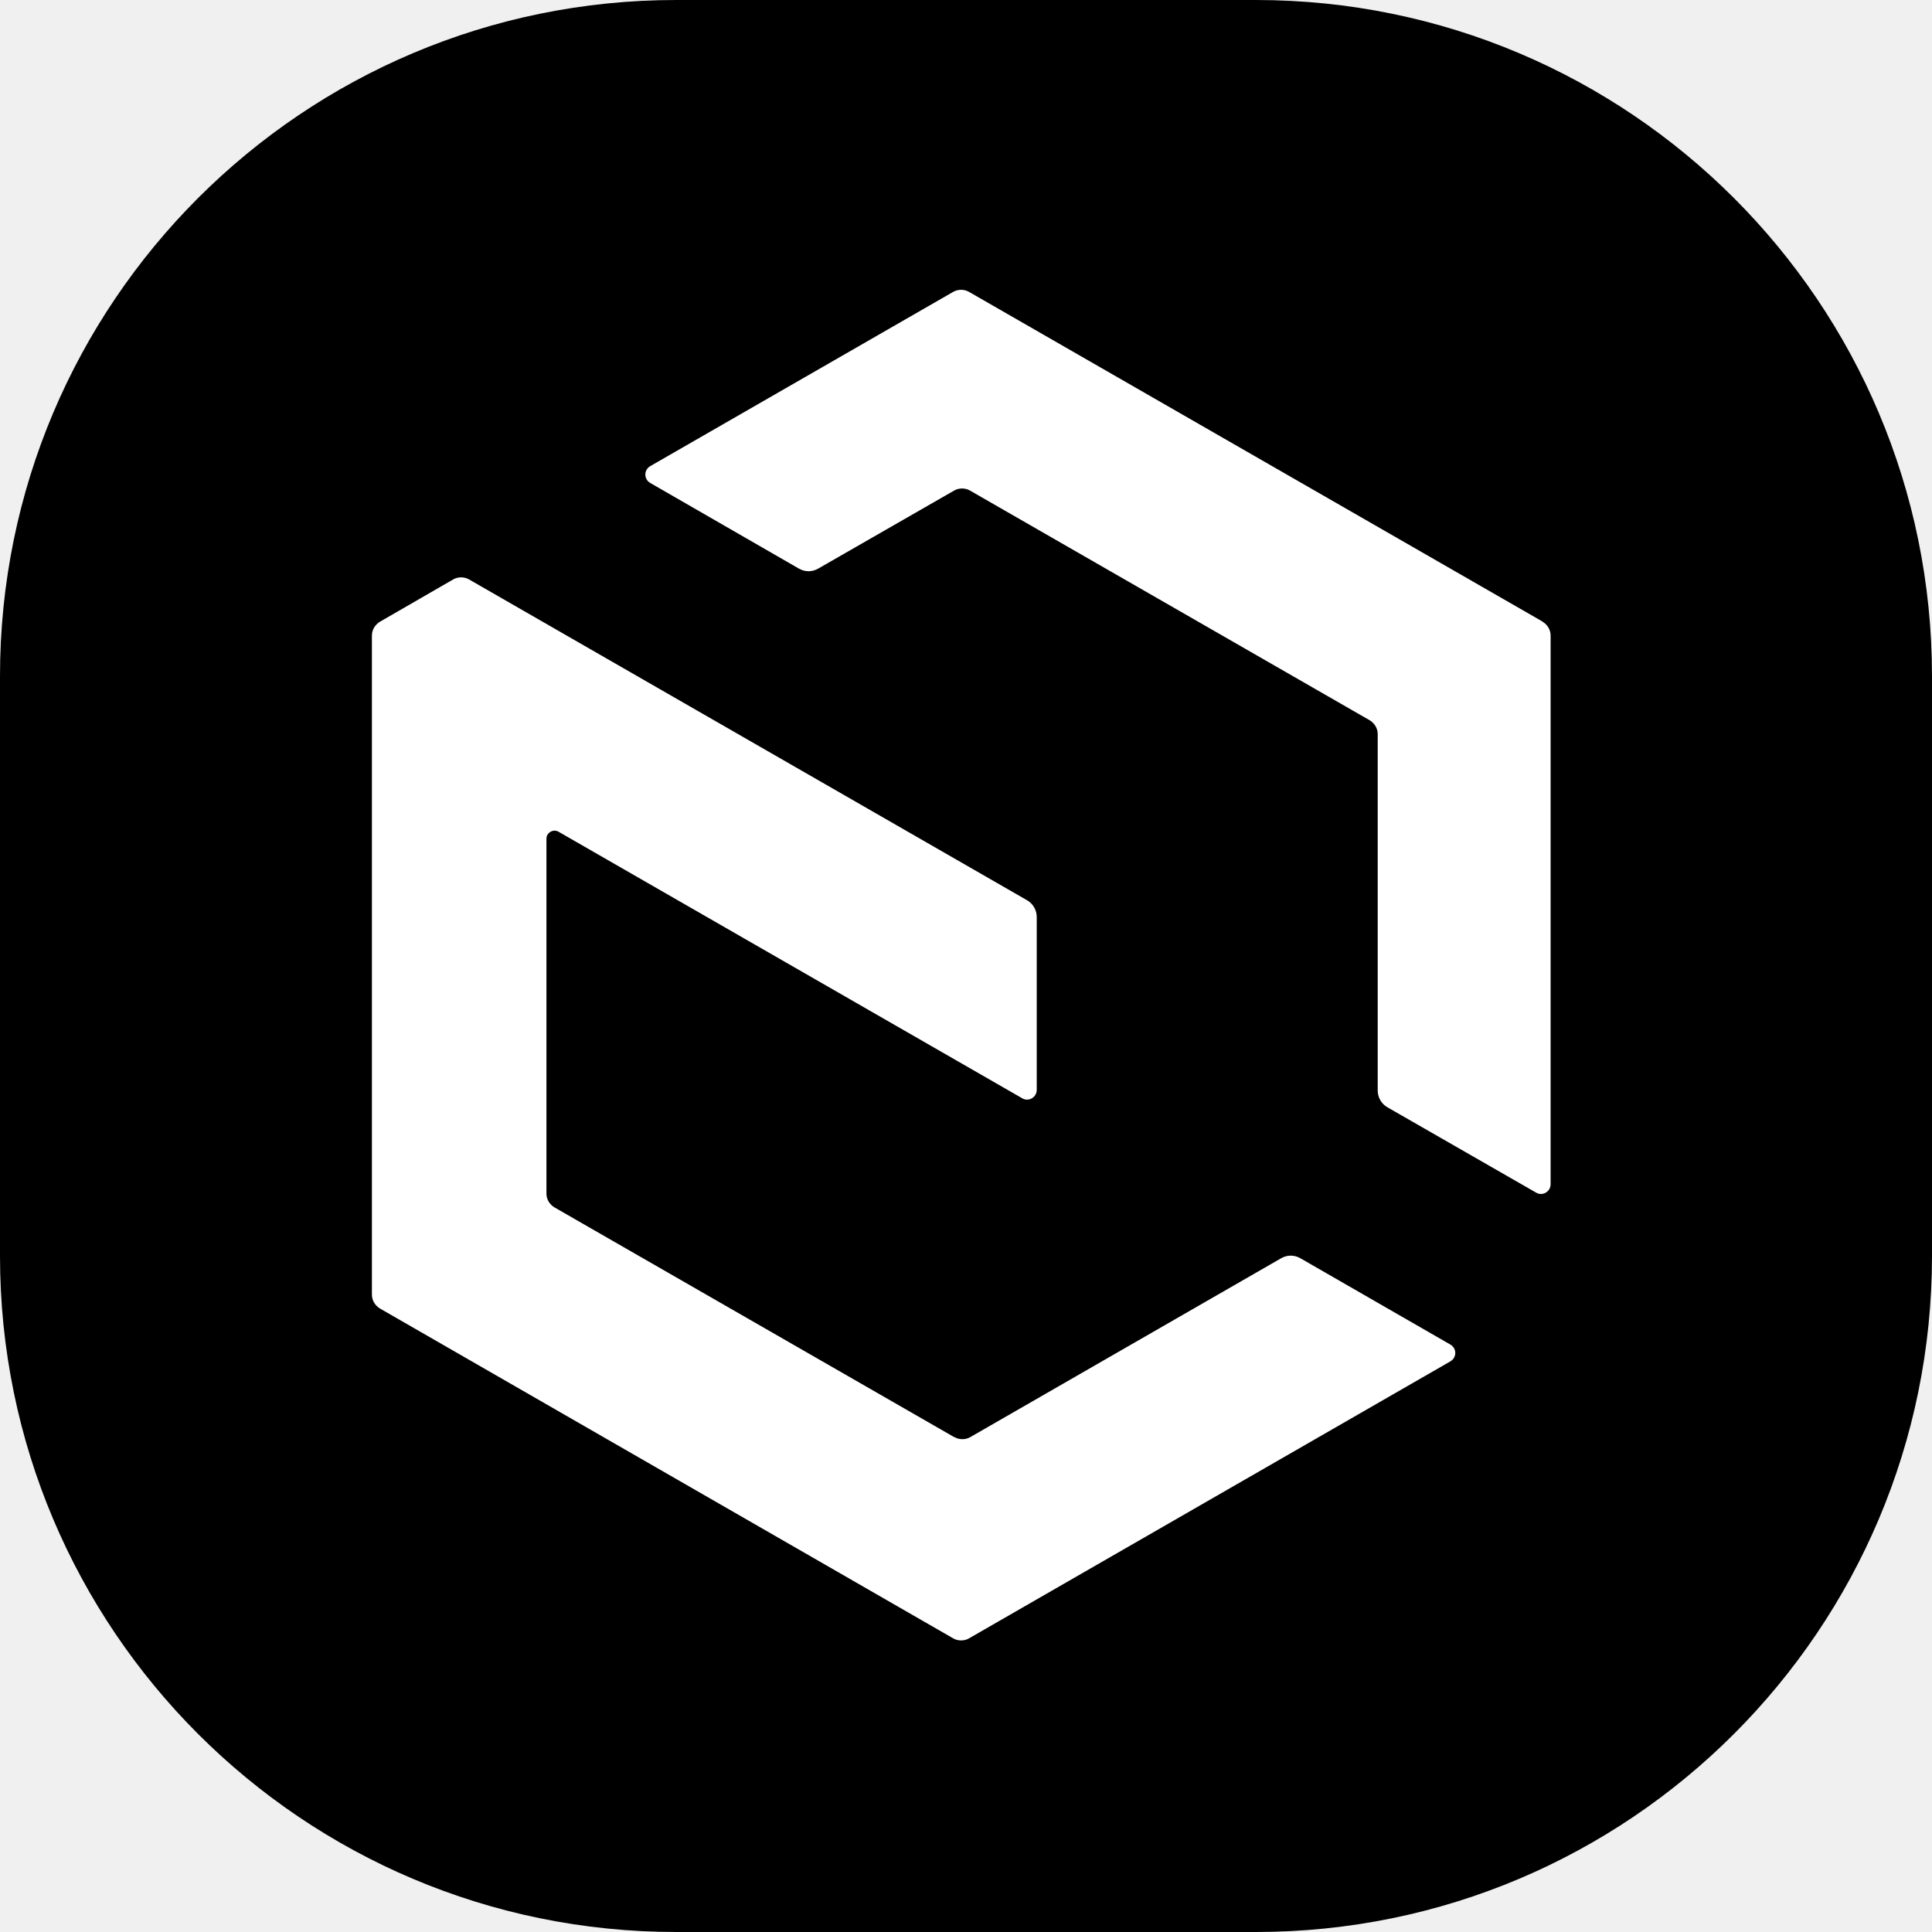
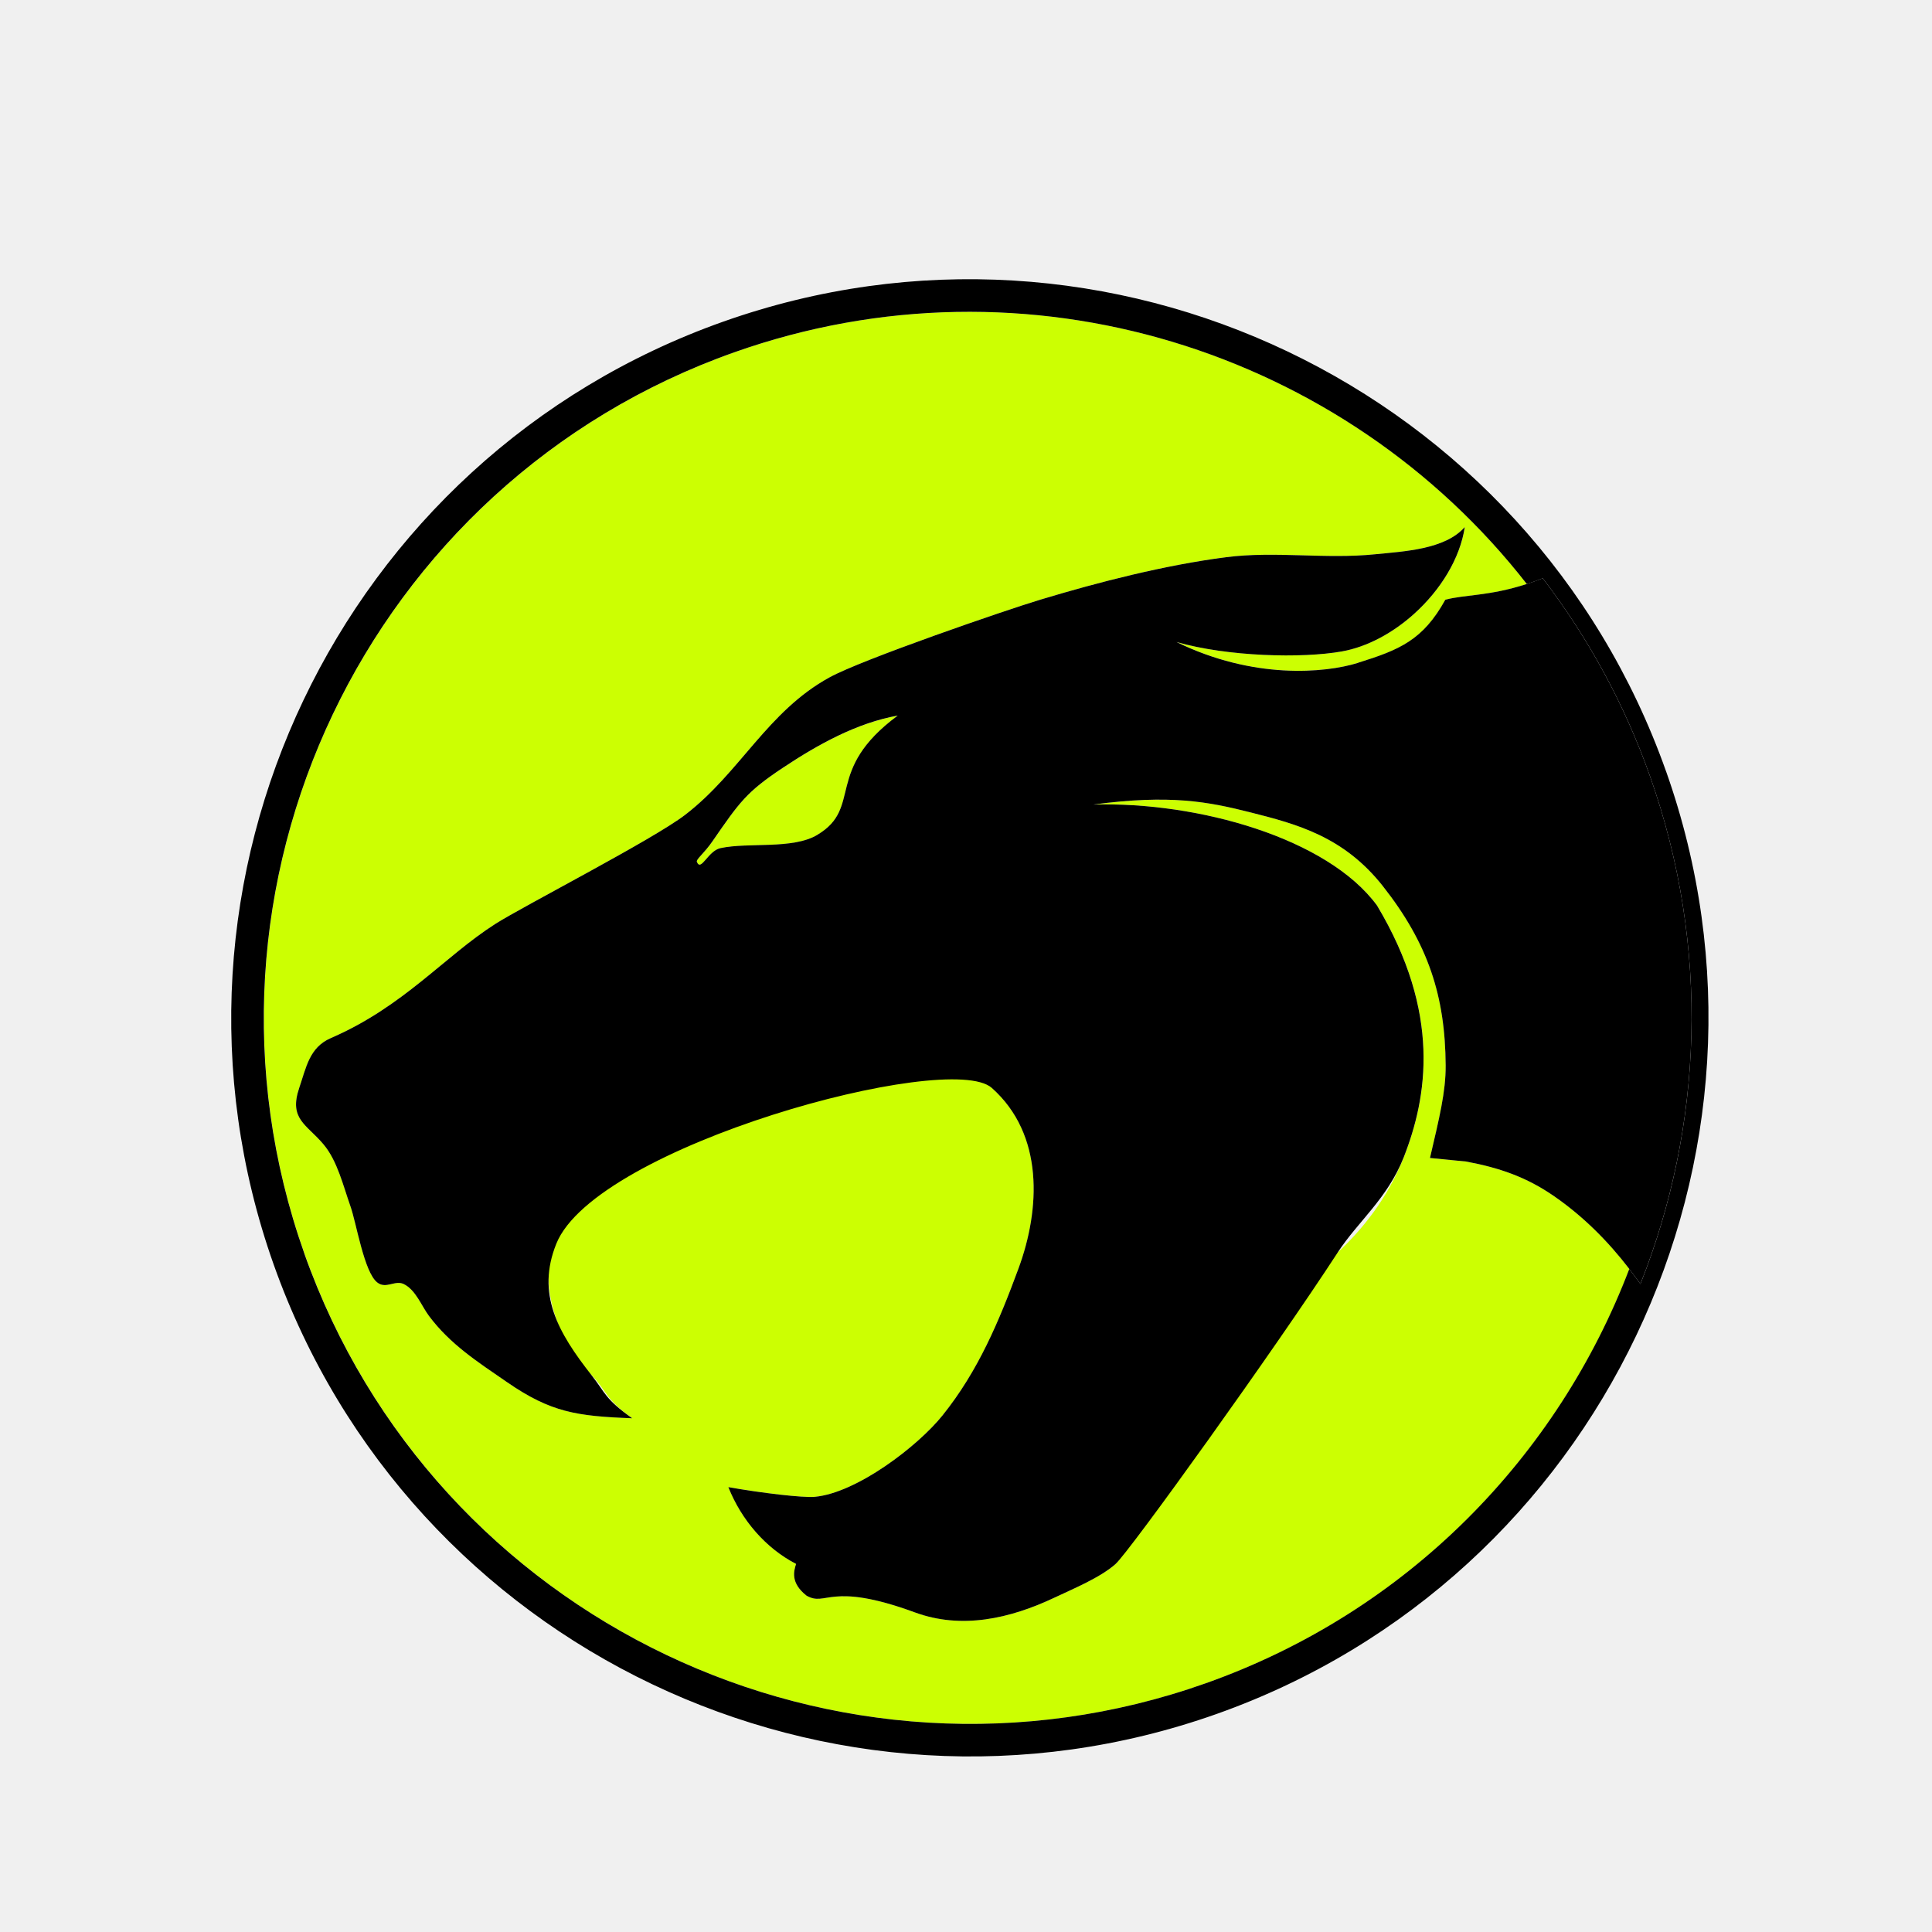
- <svg xmlns="http://www.w3.org/2000/svg" version="1.1" width="1000" height="1000">
-   <style>
-     #light-icon {
-       display: inline;
-     }
-     #dark-icon {
-       display: none;
-     }
- 
-     @media (prefers-color-scheme: dark) {
-       #light-icon {
-         display: none;
-       }
-       #dark-icon {
-         display: inline;
-       }
-     }
-   </style>
-   <g id="light-icon">
-     <svg version="1.1" width="1000" height="1000">
-       <g clip-path="url(#SvgjsClipPath1059)">
-         <rect width="1000" height="1000" fill="#000000" />
-         <g transform="matrix(5,0,0,5,192.5,150)">
-           <svg version="1.1" width="123" height="140">
-             <svg width="123" height="140" viewBox="0 0 123 140" fill="none">
-               <path d="M60.257 118.758L18.904 94.992C18.402 94.692 18.067 94.158 18.067 93.558V56.825C18.067 56.192 18.77 55.792 19.305 56.092L67.316 83.692C67.986 84.092 68.822 83.592 68.822 82.825V64.925C68.822 64.225 68.454 63.558 67.818 63.192L10.071 29.992C9.569 29.692 8.9 29.692 8.398 29.992L0.836 34.358C0.335 34.658 0 35.192 0 35.792V104.025C0 104.625 0.335 105.158 0.836 105.458L60.157 139.592C60.658 139.892 61.328 139.892 61.829 139.592L111.647 110.925C112.317 110.525 112.317 109.592 111.647 109.192L96.123 100.258C95.487 99.892 94.751 99.892 94.116 100.258L61.963 118.758C61.461 119.058 60.792 119.058 60.29 118.758H60.257Z" fill="white" />
-               <path d="M121.149 34.325L61.829 0.225C61.328 -0.075 60.658 -0.075 60.157 0.225L28.807 18.258C28.138 18.658 28.138 19.592 28.807 19.992L44.197 28.858C44.833 29.225 45.569 29.225 46.205 28.858L60.257 20.792C60.759 20.492 61.428 20.492 61.93 20.792L103.283 44.558C103.785 44.858 104.12 45.392 104.12 45.992V82.892C104.12 83.592 104.488 84.258 105.123 84.625L120.514 93.458C121.183 93.858 122.019 93.358 122.019 92.592V35.792C122.019 35.192 121.685 34.658 121.183 34.358L121.149 34.325Z" fill="white" />
-             </svg>
-           </svg>
-         </g>
-       </g>
-       <defs>
-         <clipPath id="SvgjsClipPath1059">
-           <rect width="1000" height="1000" x="0" y="0" rx="350" ry="350" />
-         </clipPath>
-       </defs>
-     </svg>
-   </g>
-   <g id="dark-icon">
-     <svg version="1.1" width="1000" height="1000">
-       <g clip-path="url(#SvgjsClipPath1060)">
-         <rect width="1000" height="1000" fill="#000000" />
-         <g transform="matrix(5,0,0,5,192.5,150)">
-           <svg version="1.1" width="123" height="140">
-             <svg width="123" height="140" viewBox="0 0 123 140" fill="none">
-               <path d="M60.257 118.758L18.904 94.992C18.402 94.692 18.067 94.158 18.067 93.558V56.825C18.067 56.192 18.77 55.792 19.305 56.092L67.316 83.692C67.986 84.092 68.822 83.592 68.822 82.825V64.925C68.822 64.225 68.454 63.558 67.818 63.192L10.071 29.992C9.569 29.692 8.9 29.692 8.398 29.992L0.836 34.358C0.335 34.658 0 35.192 0 35.792V104.025C0 104.625 0.335 105.158 0.836 105.458L60.157 139.592C60.658 139.892 61.328 139.892 61.829 139.592L111.647 110.925C112.317 110.525 112.317 109.592 111.647 109.192L96.123 100.258C95.487 99.892 94.751 99.892 94.116 100.258L61.963 118.758C61.461 119.058 60.792 119.058 60.29 118.758H60.257Z" fill="white" />
-               <path d="M121.149 34.325L61.829 0.225C61.328 -0.075 60.658 -0.075 60.157 0.225L28.807 18.258C28.138 18.658 28.138 19.592 28.807 19.992L44.197 28.858C44.833 29.225 45.569 29.225 46.205 28.858L60.257 20.792C60.759 20.492 61.428 20.492 61.93 20.792L103.283 44.558C103.785 44.858 104.12 45.392 104.12 45.992V82.892C104.12 83.592 104.488 84.258 105.123 84.625L120.514 93.458C121.183 93.858 122.019 93.358 122.019 92.592V35.792C122.019 35.192 121.685 34.658 121.183 34.358L121.149 34.325Z" fill="white" />
-             </svg>
-           </svg>
-         </g>
-       </g>
-       <defs>
-         <clipPath id="SvgjsClipPath1060">
-           <rect width="1000" height="1000" x="0" y="0" rx="350" ry="350" />
-         </clipPath>
-       </defs>
-     </svg>
-   </g>
+ <svg xmlns="http://www.w3.org/2000/svg" viewBox="0 0 648 648">
+   <defs>
+     <style>.cls-1{fill:#ccff02;}</style>
+   </defs>
+   <path class="cls-1" d="M546.48,425.59c-7.09-9.24-15.42-17.62-25.31-24.45-9.25-6.38-18.28-9.47-29.41-11.56-.17-.03-11.95-1.16-12.12-1.19,3.16-13.57,5.31-22.18,5.26-31.01-.13-23.29-5.88-40.92-21.04-60.14-13.13-16.66-28.85-20.82-44.57-24.8-14.03-3.55-26.72-6.05-52.57-2.59,35.18-1,78.56,11.29,95.15,33.85,21.57,36.04,16.94,64.17,8.94,84.52-5.43,13.78-14,24.27-22.08,31.81-11.13,10.41-19.4,15.8-33.64,21.37-11.16,4.37-26.36,5.47-35.02,14.34-6.6,6.76-19.19,24.01-12.44,35,4.92,8.01,15.92-1.59,31.39-6.21-14.43,13.2-20.27,36.02-24.91,40.1-5.18,4.54-13.94,8.14-20.12,11.08-15.42,7.32-31.55,10.78-47.1,5.09-28.75-10.54-29.64-1.77-36.37-5.63-5.48-4.34-4.24-8.25-3.49-10.64-10.14-5.23-18.33-14.7-22.72-25.75,11.27,2,25.11,3.63,29.01,3.25,14.08-1.33,34.5-16.94,42.82-27.3,11.98-14.92,18.93-31.52,25.49-49.3,7.29-19.77,8.65-44.89-8.99-60.57-14.32-12.73-36.29-18.81-55.23-13.16-32.16,9.61-66.51,27.03-87.18,56.03-11.73,16.45-5.9,39.01,8.22,53.54,5.24,5.4,4.33,7.82,13.61,14.41-18.55-.69-27.26-1.99-41.85-12.02-10.1-6.95-19.19-12.77-26.32-22.31-2.52-3.35-4.41-8.7-8.43-10.67-2.98-1.46-5.93,1.78-8.91-.55-4.42-3.46-7.01-19.94-8.98-25.52-2.47-6.98-4.39-15.2-8.97-20.71-5.71-6.86-11.84-8.45-8.19-19.12,2.32-6.76,3.37-13.48,10.57-16.61,24.42-10.58,38.06-27.36,55.15-38.28,9.37-5.98,52.86-28.28,63.69-36.6,18.49-14.21,27.6-34.72,48.46-46.13,10.96-6,58.58-22.39,70.71-26.05,19.71-5.95,41.82-11.59,62.24-14.23,16.42-2.12,33.34.72,50.06-.99,9.5-.97,23.39-1.56,30.02-9.13-1.57,10.57-8.14,21.14-16.94,29.07-7.12,6.42-15.69,11.12-24.28,12.65-13.31,2.37-38.23,1.78-55.47-3.16,25.64,12.57,49.72,10.48,60.9,6.99,13.93-4.35,21.76-7.56,29.28-21.14,6.63-1.78,14.67-1.17,27.33-5.29-60.98-78.17-167.45-112.57-265.9-77.69-123.07,43.61-187.72,179.22-144.11,302.29,43.61,123.07,179.21,187.72,302.29,144.11,68.03-24.11,118.19-76.33,142.1-138.99Z" />
+   <path class="cls-1" d="M238.95,282.2c-2.84,4.11-5.54,6.02-5.21,6.87,1.37,3.46,3.7-3.7,7.92-4.6,9.49-2.02,24.17.51,32.49-4.45,15.41-9.18,1.99-21.53,26.96-39.99-13.58,2.44-26.52,9.53-38.63,17.58-12.12,8.06-14.44,11.46-23.52,24.6Z" />
+   <path d="M558.78,258.65c-45.62-128.75-187.48-196.38-316.23-150.76C113.81,153.51,46.17,295.38,91.79,424.12c45.62,128.75,187.48,196.38,316.24,150.76,128.75-45.62,196.38-187.48,150.76-316.23ZM102.09,420.48c-43.61-123.07,21.04-258.68,144.11-302.29,98.46-34.88,204.92-.48,265.9,77.69,1.7-.55,3.48-1.18,5.35-1.92,15.02,19.63,27.31,41.88,36,66.46,20.35,57.54,17.63,117.64-3.25,170.25-1.2-1.72-2.45-3.4-3.73-5.07-23.91,62.67-74.07,114.89-142.1,138.99-123.07,43.61-258.68-21.04-302.29-144.11Z" />
+   <path d="M455.5,222.32c-11.18,3.49-35.26,5.58-60.9-6.99,17.24,4.94,42.16,5.53,55.47,3.16,8.59-1.53,17.16-6.23,24.28-12.65,8.8-7.94,15.37-18.5,16.94-29.07-6.63,7.57-20.52,8.16-30.02,9.13-16.72,1.71-33.63-1.13-50.06.99-20.42,2.64-42.53,8.28-62.24,14.23-12.13,3.66-59.75,20.06-70.71,26.05-20.86,11.41-29.97,31.92-48.46,46.13-10.83,8.32-54.32,30.62-63.69,36.6-17.09,10.92-30.72,27.7-55.15,38.28-7.21,3.12-8.25,9.85-10.57,16.61-3.64,10.67,2.48,12.26,8.19,19.12,4.59,5.51,6.5,13.73,8.97,20.71,1.98,5.58,4.56,22.06,8.98,25.52,2.97,2.34,5.93-.91,8.91.55,4.02,1.97,5.92,7.32,8.43,10.67,7.13,9.53,16.22,15.36,26.32,22.31,14.59,10.04,23.3,11.33,41.85,12.02-9.28-6.59-8.95-8.5-13.61-14.41-11.38-14.46-18.59-27.32-11.85-44.11,13.2-32.89,131.71-65.03,146.04-52.3,17.65,15.68,16.28,40.8,8.99,60.57-6.56,17.79-13.51,34.38-25.49,49.3-8.32,10.36-28.75,25.97-42.82,27.3-3.9.37-17.74-1.25-29.01-3.25,4.39,11.05,12.57,20.52,22.72,25.75-.75,2.39-1.98,6.3,3.49,10.64,6.73,3.87,7.63-4.91,36.37,5.63,15.55,5.7,31.68,2.23,47.1-5.09,6.18-2.93,14.94-6.54,20.12-11.08,4.64-4.08,53.62-72.31,74.62-104.61,6.64-10.22,16.65-18.03,22.08-31.81,8-20.35,12.63-48.48-8.94-84.52-16.58-22.57-59.96-34.85-95.15-33.85,25.85-3.45,38.54-.95,52.57,2.59,15.73,3.97,31.45,8.13,44.57,24.8,15.15,19.23,20.91,36.85,21.04,60.14.05,8.83-2.1,17.44-5.26,31.01.18.03,11.96,1.16,12.12,1.19,11.13,2.09,20.17,5.18,29.41,11.56,9.89,6.83,18.22,15.21,25.31,24.45,1.28,1.67,2.53,3.35,3.73,5.07,20.88-52.62,23.61-112.71,3.25-170.25-8.69-24.57-20.98-46.82-36-66.46-1.88.74-3.65,1.37-5.35,1.92-12.67,4.12-20.71,3.51-27.33,5.29-7.52,13.58-15.35,16.79-29.28,21.14ZM274.15,280.01c-8.32,4.96-23,2.43-32.49,4.45-4.22.9-6.55,8.07-7.92,4.6-.33-.84,2.37-2.75,5.21-6.87,9.08-13.14,11.41-16.54,23.52-24.6,12.11-8.06,25.05-15.14,38.63-17.58-24.96,18.46-11.54,30.81-26.96,39.99Z" />
</svg>
